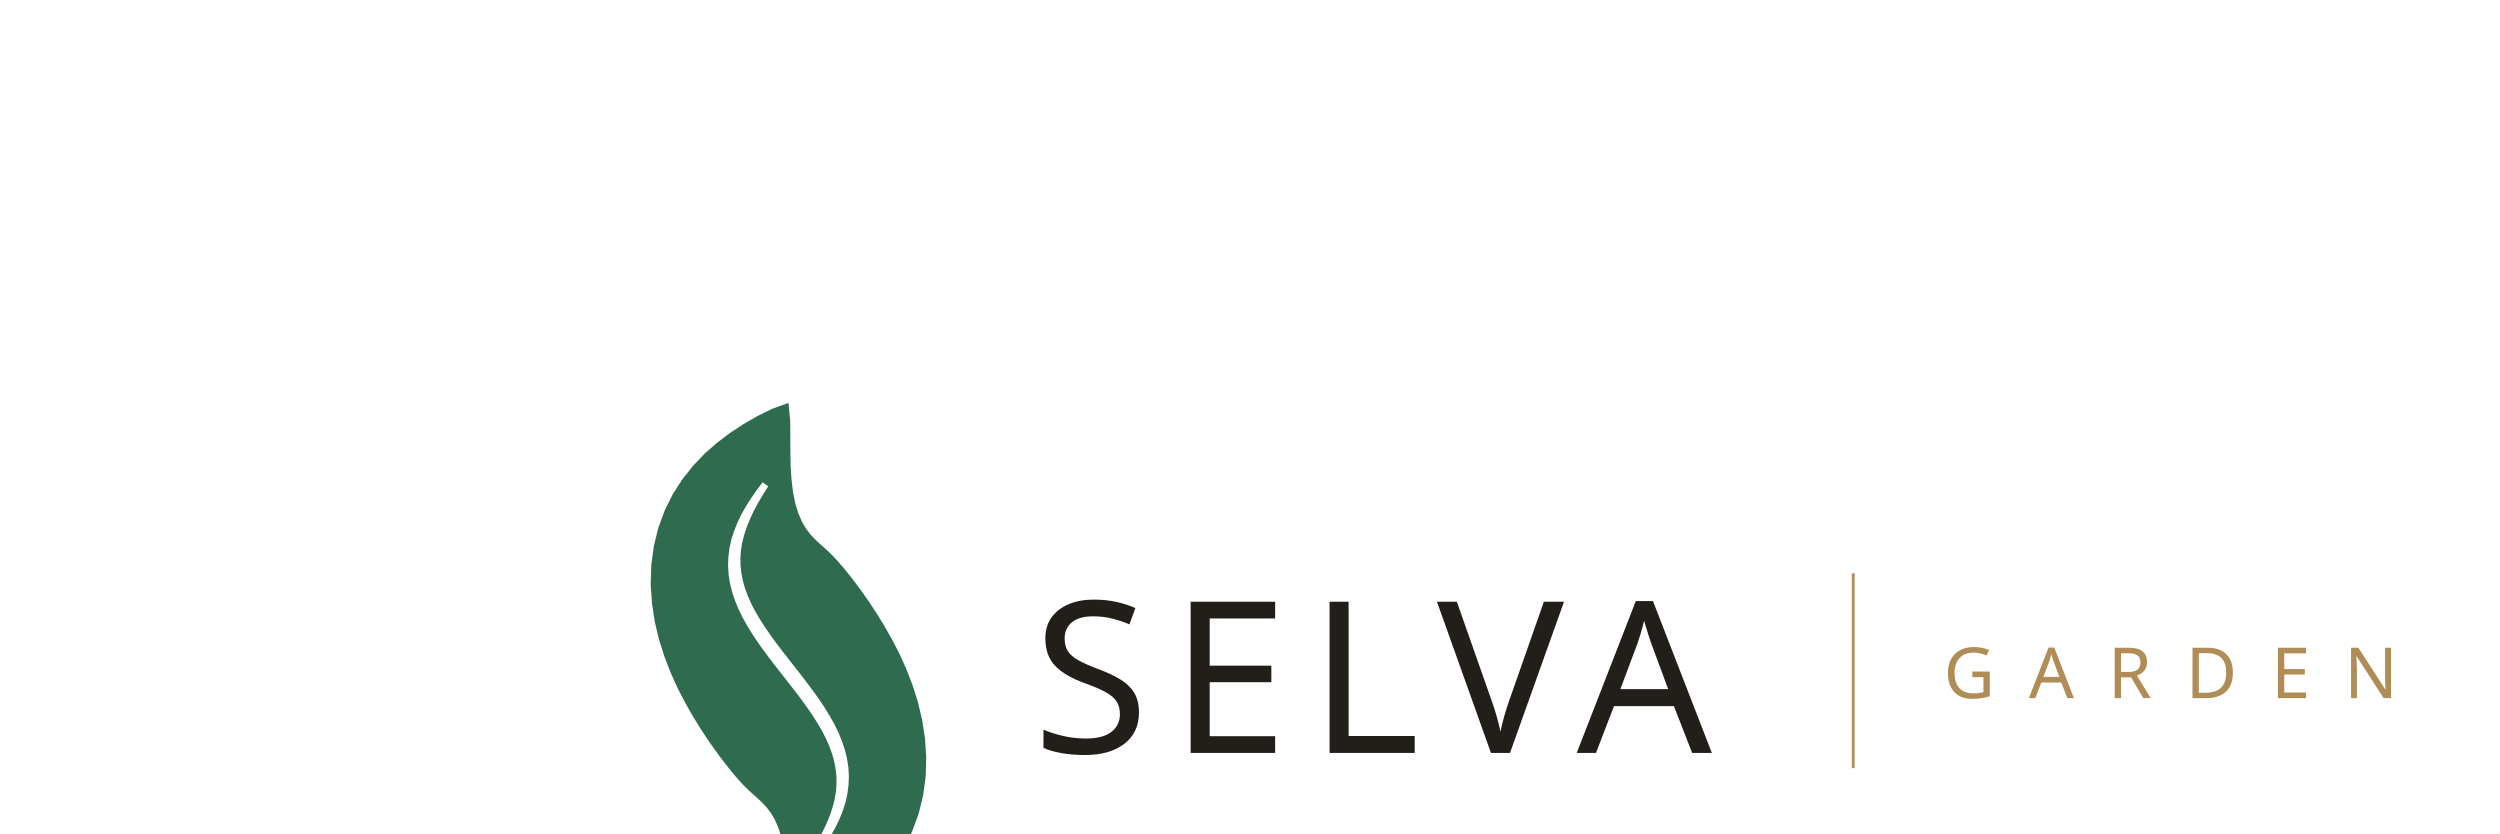
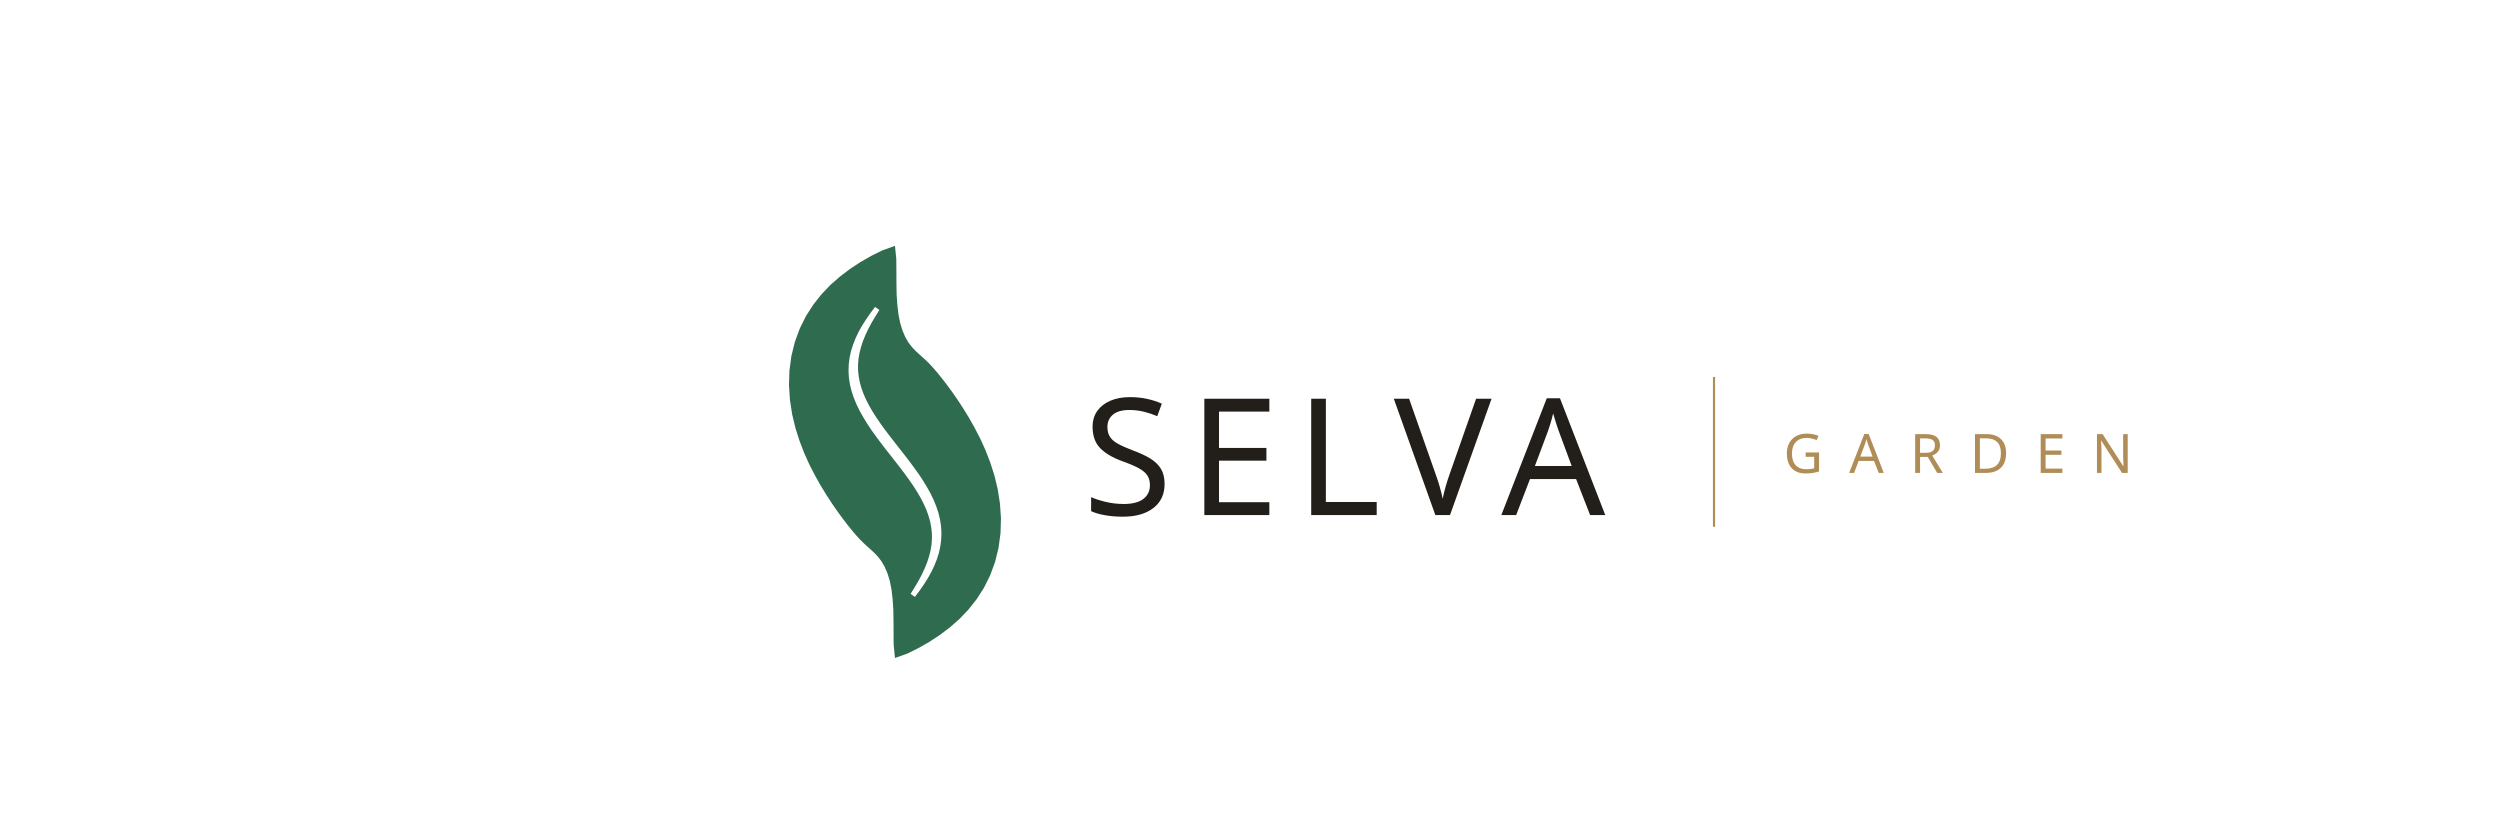
- <svg xmlns="http://www.w3.org/2000/svg" width="1200" height="400" viewBox="-220 230 1200 320">
+ <svg xmlns="http://www.w3.org/2000/svg" width="1200" height="400" viewBox="-220 230 1200 520">
  <defs />
  <g transform="translate(81.92 383.40) scale(0.6777)">
    <g transform="translate(-112.95 -36.14) scale(4.5179)">
      <path d="M50.00 92.00 L52.58 91.07 L54.88 89.93 L57.07 88.67 L59.18 87.28 L61.20 85.75 L63.14 84.05 L64.95 82.15 L66.62 80.05 L68.12 77.72 L69.39 75.17 L70.40 72.43 L71.11 69.54 L71.51 66.56 L71.60 63.54 L71.40 60.56 L70.95 57.65 L70.28 54.85 L69.43 52.19 L68.46 49.68 L67.39 47.31 L66.25 45.11 L65.09 43.05 L63.92 41.15 L62.78 39.40 L61.67 37.80 L60.61 36.36 L59.62 35.07 L58.70 33.93 L57.85 32.94 L57.06 32.08 L56.31 31.34 L55.58 30.67 L54.86 30.03 L54.15 29.37 L53.43 28.60 L52.74 27.69 L52.10 26.59 L51.53 25.26 L51.06 23.72 L50.71 21.96 L50.48 20.01 L50.34 17.89 L50.30 15.63 L50.29 13.23 L50.27 10.72 L50.00 8.00 L50.00 8.00 L47.42 8.93 L45.12 10.07 L42.93 11.33 L40.82 12.72 L38.80 14.25 L36.86 15.95 L35.05 17.85 L33.38 19.95 L31.88 22.28 L30.61 24.83 L29.60 27.57 L28.89 30.46 L28.49 33.44 L28.40 36.46 L28.60 39.44 L29.05 42.35 L29.72 45.15 L30.57 47.81 L31.54 50.32 L32.61 52.69 L33.75 54.89 L34.91 56.95 L36.08 58.85 L37.22 60.60 L38.33 62.20 L39.39 63.64 L40.38 64.93 L41.30 66.07 L42.15 67.06 L42.94 67.92 L43.69 68.66 L44.42 69.33 L45.14 69.97 L45.85 70.63 L46.57 71.40 L47.26 72.31 L47.90 73.41 L48.47 74.74 L48.94 76.28 L49.29 78.04 L49.52 79.99 L49.66 82.11 L49.70 84.37 L49.71 86.77 L49.73 89.28 L50.00 92.00 Z M54.06 79.55 L55.00 78.30 L55.87 77.04 L56.68 75.77 L57.40 74.49 L58.02 73.19 L58.54 71.87 L58.96 70.55 L59.25 69.21 L59.42 67.85 L59.47 66.49 L59.39 65.13 L59.18 63.77 L58.85 62.41 L58.40 61.06 L57.85 59.71 L57.20 58.38 L56.46 57.06 L55.65 55.74 L54.78 54.43 L53.85 53.14 L52.89 51.85 L51.90 50.56 L50.90 49.29 L49.91 48.02 L48.93 46.76 L47.98 45.51 L47.08 44.26 L46.23 43.03 L45.45 41.80 L44.74 40.58 L44.12 39.37 L43.59 38.17 L43.16 36.98 L42.83 35.80 L42.61 34.62 L42.48 33.44 L42.47 32.26 L42.56 31.07 L42.76 29.86 L43.07 28.65 L43.47 27.42 L43.98 26.18 L44.57 24.92 L45.25 23.65 L46.01 22.37 L46.82 21.07 L45.94 20.45 L45.00 21.70 L44.13 22.96 L43.32 24.23 L42.60 25.51 L41.98 26.81 L41.46 28.13 L41.04 29.45 L40.75 30.79 L40.58 32.15 L40.53 33.51 L40.61 34.87 L40.82 36.23 L41.15 37.59 L41.60 38.94 L42.15 40.29 L42.80 41.62 L43.54 42.94 L44.35 44.26 L45.22 45.57 L46.15 46.86 L47.11 48.15 L48.10 49.44 L49.10 50.71 L50.09 51.98 L51.07 53.24 L52.02 54.49 L52.92 55.74 L53.77 56.97 L54.55 58.20 L55.26 59.42 L55.88 60.63 L56.41 61.83 L56.84 63.02 L57.17 64.20 L57.39 65.38 L57.52 66.56 L57.53 67.74 L57.44 68.93 L57.24 70.14 L56.93 71.35 L56.53 72.58 L56.02 73.82 L55.43 75.08 L54.75 76.35 L53.99 77.63 L53.18 78.93 Z" fill="#2f6b4f" fill-rule="evenodd" />
    </g>
    <text x="285.9" y="189.7" dominant-baseline="central" text-anchor="start" font-family="Cormorant Garamond" font-weight="500" font-size="150" letter-spacing="15.00" fill="#221f1a">SELVA</text>
    <rect x="866.1" y="120.7" width="2" height="138.0" fill="#b08d57" />
    <text x="931.1" y="189.7" dominant-baseline="central" text-anchor="start" font-family="Jost" font-weight="300" font-size="50" letter-spacing="24.00" fill="#b08d57">GARDEN</text>
  </g>
</svg>
